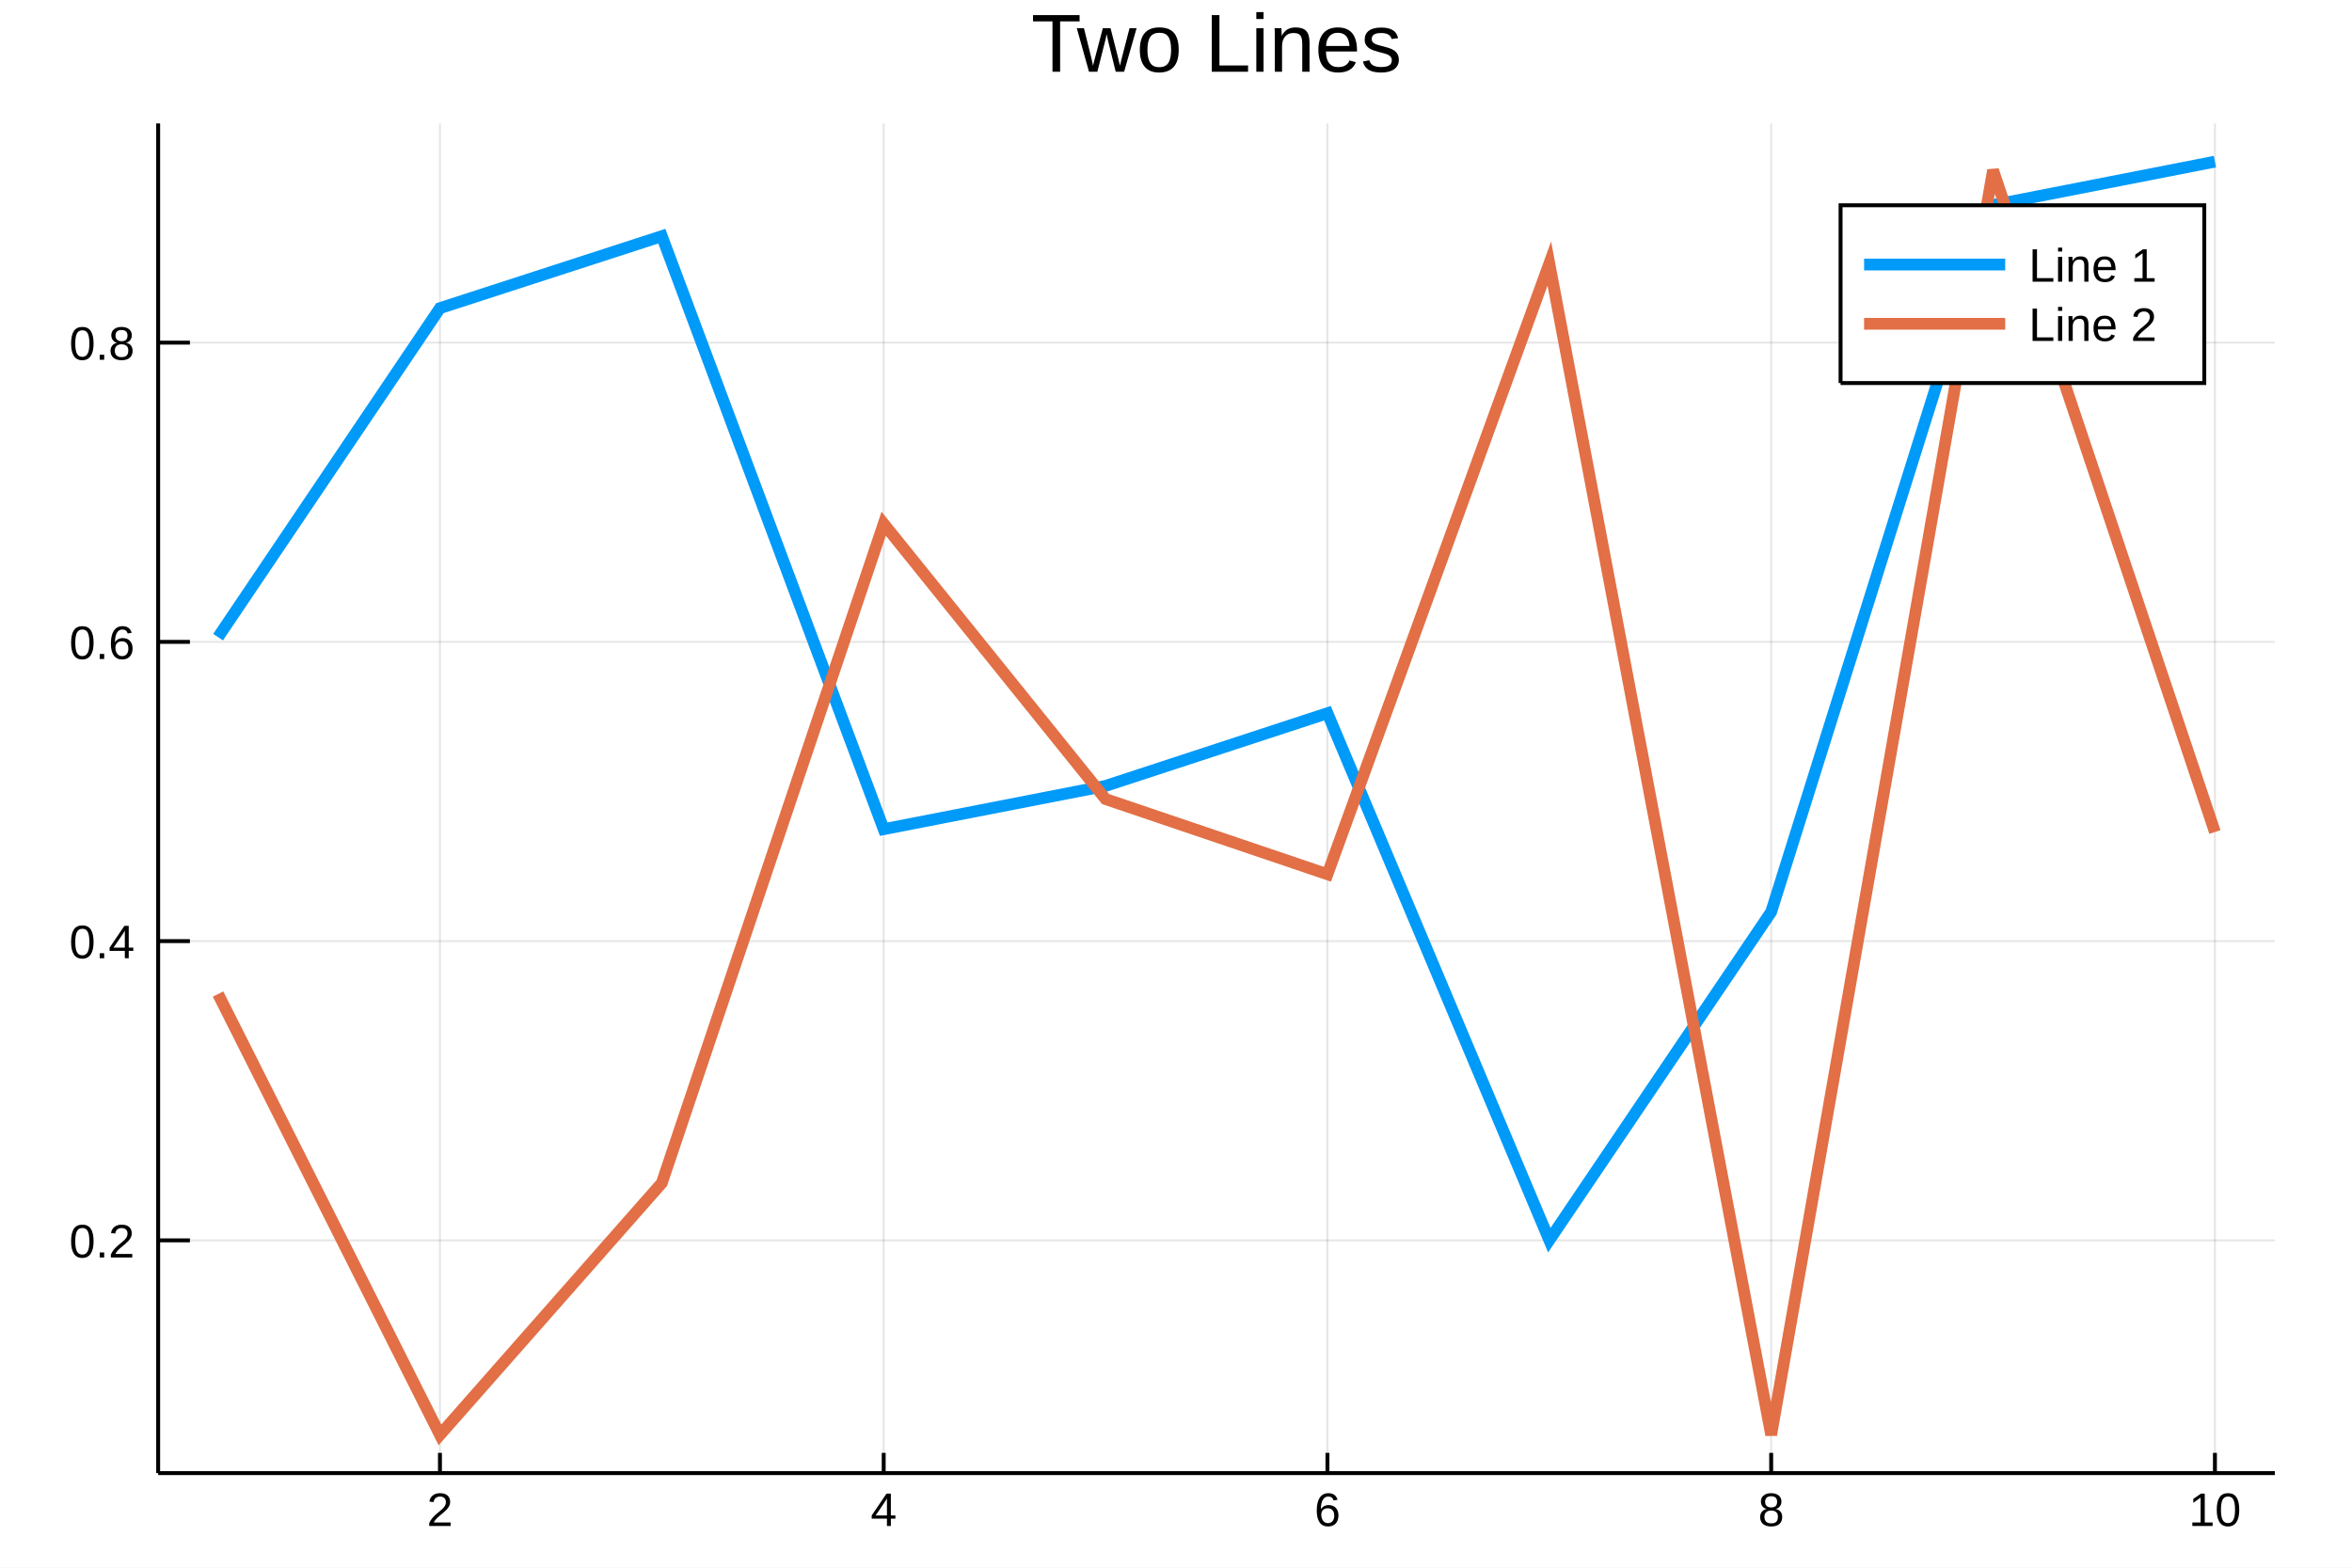
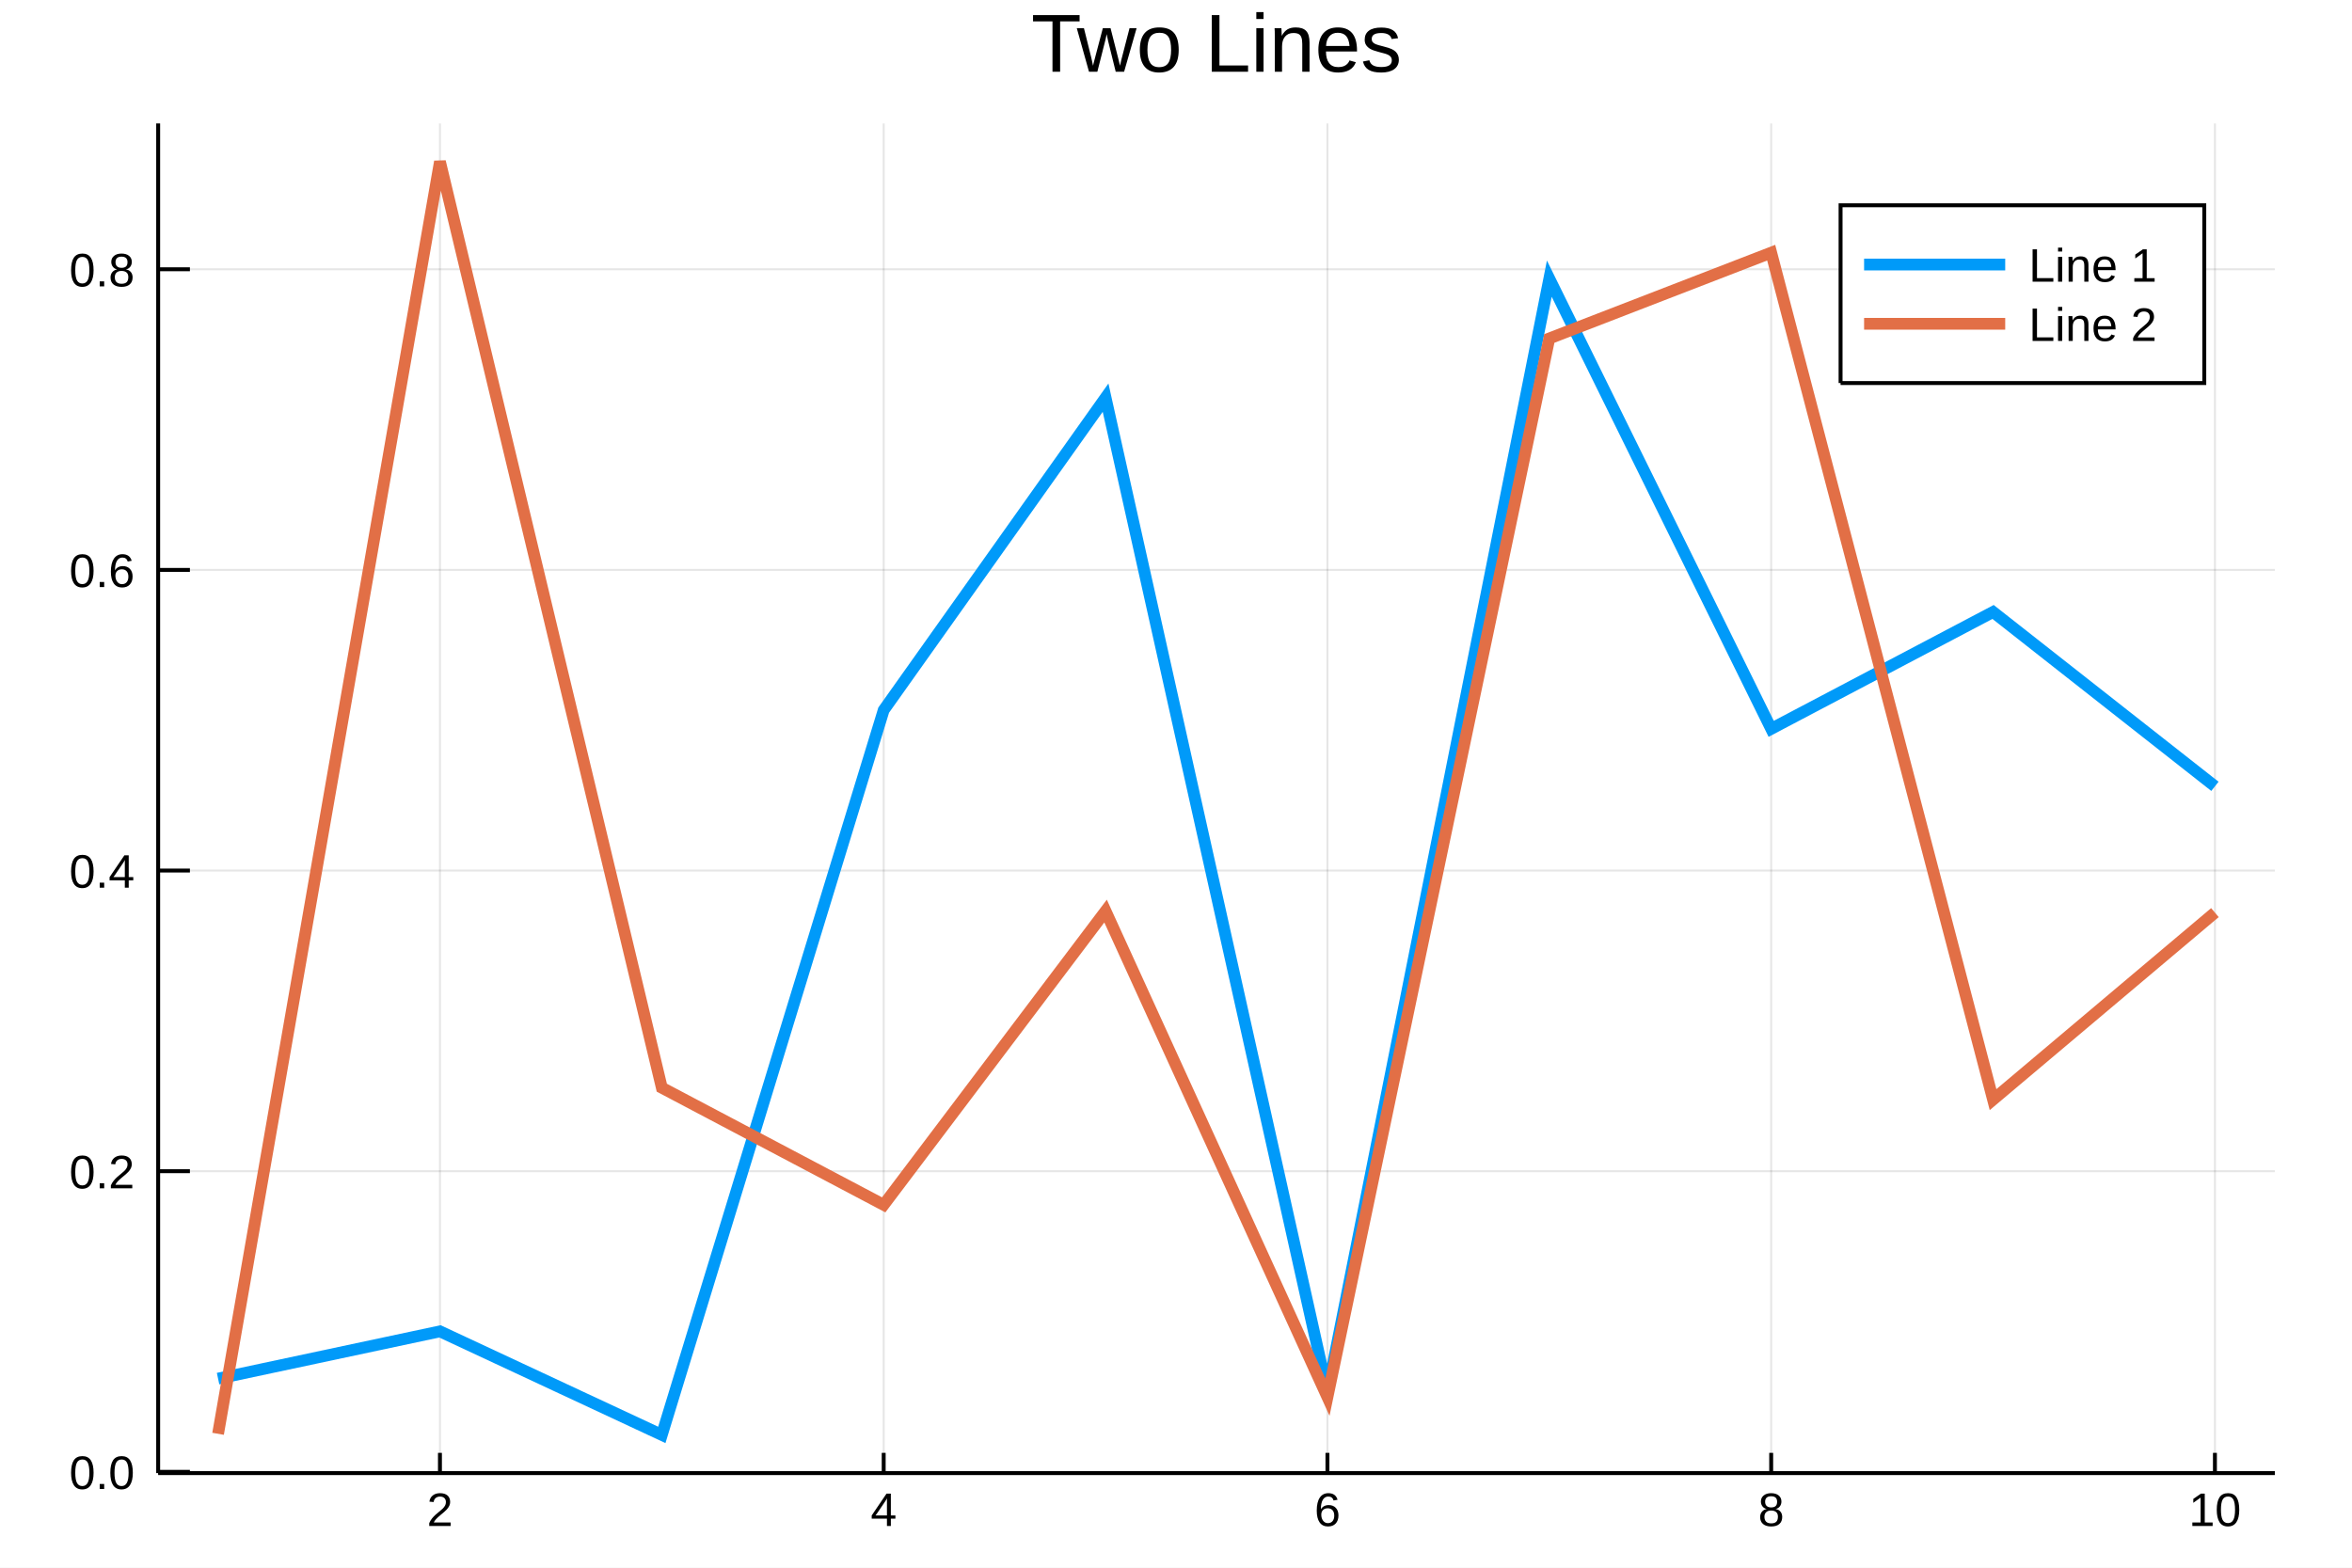
<svg xmlns="http://www.w3.org/2000/svg" width="600" height="400" viewBox="0 0 2400 1600">
  <defs>
-     <clipPath id="clip1000">
+     <clipPath id="clip8900">
      <rect x="0" y="0" width="2000" height="2000" />
    </clipPath>
  </defs>
  <defs>
-     <clipPath id="clip1001">
+     <clipPath id="clip8901">
      <rect x="0" y="0" width="2400" height="1600" />
    </clipPath>
  </defs>
-   <polygon clip-path="url(#clip1001)" points=" 0,1600 2400,1600 2400,0 0,0    " fill="#ffffff" fill-rule="evenodd" fill-opacity="1" />
+   <polygon clip-path="url(#clip8901)" points=" 0,1600 2400,1600 2400,0 0,0    " fill="#ffffff" fill-rule="evenodd" fill-opacity="1" />
  <defs>
-     <clipPath id="clip1002">
+     <clipPath id="clip8902">
      <rect x="480" y="0" width="1681" height="1600" />
    </clipPath>
  </defs>
-   <polygon clip-path="url(#clip1001)" points=" 161.394,1503.47 2321.26,1503.47 2321.26,125.984 161.394,125.984    " fill="#ffffff" fill-rule="evenodd" fill-opacity="1" />
+   <polygon clip-path="url(#clip8901)" points=" 161.394,1503.47 2321.26,1503.47 2321.26,125.984 161.394,125.984    " fill="#ffffff" fill-rule="evenodd" fill-opacity="1" />
  <defs>
-     <clipPath id="clip1003">
+     <clipPath id="clip8903">
      <rect x="161" y="125" width="2161" height="1378" />
    </clipPath>
  </defs>
-   <polyline clip-path="url(#clip1003)" style="stroke:#000000; stroke-width:2; stroke-opacity:0.1; fill:none" points="   448.923,1503.47 448.923,125.984    " />
-   <polyline clip-path="url(#clip1003)" style="stroke:#000000; stroke-width:2; stroke-opacity:0.1; fill:none" points="   901.725,1503.47 901.725,125.984    " />
-   <polyline clip-path="url(#clip1003)" style="stroke:#000000; stroke-width:2; stroke-opacity:0.1; fill:none" points="   1354.53,1503.47 1354.53,125.984    " />
-   <polyline clip-path="url(#clip1003)" style="stroke:#000000; stroke-width:2; stroke-opacity:0.1; fill:none" points="   1807.33,1503.47 1807.33,125.984    " />
-   <polyline clip-path="url(#clip1003)" style="stroke:#000000; stroke-width:2; stroke-opacity:0.1; fill:none" points="   2260.13,1503.47 2260.13,125.984    " />
-   <polyline clip-path="url(#clip1003)" style="stroke:#000000; stroke-width:2; stroke-opacity:0.1; fill:none" points="   161.394,1265.92 2321.26,1265.92    " />
-   <polyline clip-path="url(#clip1003)" style="stroke:#000000; stroke-width:2; stroke-opacity:0.1; fill:none" points="   161.394,960.509 2321.26,960.509    " />
-   <polyline clip-path="url(#clip1003)" style="stroke:#000000; stroke-width:2; stroke-opacity:0.1; fill:none" points="   161.394,655.103 2321.26,655.103    " />
-   <polyline clip-path="url(#clip1003)" style="stroke:#000000; stroke-width:2; stroke-opacity:0.1; fill:none" points="   161.394,349.697 2321.26,349.697    " />
-   <polyline clip-path="url(#clip1001)" style="stroke:#000000; stroke-width:4; stroke-opacity:1; fill:none" points="   161.394,1503.47 2321.26,1503.47    " />
-   <polyline clip-path="url(#clip1001)" style="stroke:#000000; stroke-width:4; stroke-opacity:1; fill:none" points="   161.394,1503.47 161.394,125.984    " />
-   <polyline clip-path="url(#clip1001)" style="stroke:#000000; stroke-width:4; stroke-opacity:1; fill:none" points="   448.923,1503.47 448.923,1482.81    " />
-   <polyline clip-path="url(#clip1001)" style="stroke:#000000; stroke-width:4; stroke-opacity:1; fill:none" points="   901.725,1503.47 901.725,1482.81    " />
-   <polyline clip-path="url(#clip1001)" style="stroke:#000000; stroke-width:4; stroke-opacity:1; fill:none" points="   1354.53,1503.47 1354.53,1482.81    " />
-   <polyline clip-path="url(#clip1001)" style="stroke:#000000; stroke-width:4; stroke-opacity:1; fill:none" points="   1807.33,1503.47 1807.33,1482.81    " />
-   <polyline clip-path="url(#clip1001)" style="stroke:#000000; stroke-width:4; stroke-opacity:1; fill:none" points="   2260.13,1503.47 2260.13,1482.81    " />
-   <polyline clip-path="url(#clip1001)" style="stroke:#000000; stroke-width:4; stroke-opacity:1; fill:none" points="   161.394,1265.92 193.792,1265.92    " />
-   <polyline clip-path="url(#clip1001)" style="stroke:#000000; stroke-width:4; stroke-opacity:1; fill:none" points="   161.394,960.509 193.792,960.509    " />
-   <polyline clip-path="url(#clip1001)" style="stroke:#000000; stroke-width:4; stroke-opacity:1; fill:none" points="   161.394,655.103 193.792,655.103    " />
-   <polyline clip-path="url(#clip1001)" style="stroke:#000000; stroke-width:4; stroke-opacity:1; fill:none" points="   161.394,349.697 193.792,349.697    " />
-   <g clip-path="url(#clip1001)">
+   <polyline clip-path="url(#clip8903)" style="stroke:#000000; stroke-width:2; stroke-opacity:0.1; fill:none" points="   448.923,1503.47 448.923,125.984    " />
+   <polyline clip-path="url(#clip8903)" style="stroke:#000000; stroke-width:2; stroke-opacity:0.1; fill:none" points="   901.725,1503.47 901.725,125.984    " />
+   <polyline clip-path="url(#clip8903)" style="stroke:#000000; stroke-width:2; stroke-opacity:0.1; fill:none" points="   1354.53,1503.47 1354.53,125.984    " />
+   <polyline clip-path="url(#clip8903)" style="stroke:#000000; stroke-width:2; stroke-opacity:0.1; fill:none" points="   1807.33,1503.47 1807.33,125.984    " />
+   <polyline clip-path="url(#clip8903)" style="stroke:#000000; stroke-width:2; stroke-opacity:0.1; fill:none" points="   2260.13,1503.47 2260.13,125.984    " />
+   <polyline clip-path="url(#clip8903)" style="stroke:#000000; stroke-width:2; stroke-opacity:0.1; fill:none" points="   161.394,1502.17 2321.26,1502.17    " />
+   <polyline clip-path="url(#clip8903)" style="stroke:#000000; stroke-width:2; stroke-opacity:0.1; fill:none" points="   161.394,1195.33 2321.26,1195.33    " />
+   <polyline clip-path="url(#clip8903)" style="stroke:#000000; stroke-width:2; stroke-opacity:0.1; fill:none" points="   161.394,888.489 2321.26,888.489    " />
+   <polyline clip-path="url(#clip8903)" style="stroke:#000000; stroke-width:2; stroke-opacity:0.1; fill:none" points="   161.394,581.65 2321.26,581.65    " />
+   <polyline clip-path="url(#clip8903)" style="stroke:#000000; stroke-width:2; stroke-opacity:0.1; fill:none" points="   161.394,274.811 2321.26,274.811    " />
+   <polyline clip-path="url(#clip8901)" style="stroke:#000000; stroke-width:4; stroke-opacity:1; fill:none" points="   161.394,1503.47 2321.26,1503.47    " />
+   <polyline clip-path="url(#clip8901)" style="stroke:#000000; stroke-width:4; stroke-opacity:1; fill:none" points="   161.394,1503.47 161.394,125.984    " />
+   <polyline clip-path="url(#clip8901)" style="stroke:#000000; stroke-width:4; stroke-opacity:1; fill:none" points="   448.923,1503.47 448.923,1482.81    " />
+   <polyline clip-path="url(#clip8901)" style="stroke:#000000; stroke-width:4; stroke-opacity:1; fill:none" points="   901.725,1503.47 901.725,1482.81    " />
+   <polyline clip-path="url(#clip8901)" style="stroke:#000000; stroke-width:4; stroke-opacity:1; fill:none" points="   1354.53,1503.47 1354.53,1482.81    " />
+   <polyline clip-path="url(#clip8901)" style="stroke:#000000; stroke-width:4; stroke-opacity:1; fill:none" points="   1807.33,1503.47 1807.33,1482.81    " />
+   <polyline clip-path="url(#clip8901)" style="stroke:#000000; stroke-width:4; stroke-opacity:1; fill:none" points="   2260.13,1503.47 2260.13,1482.81    " />
+   <polyline clip-path="url(#clip8901)" style="stroke:#000000; stroke-width:4; stroke-opacity:1; fill:none" points="   161.394,1502.17 193.792,1502.17    " />
+   <polyline clip-path="url(#clip8901)" style="stroke:#000000; stroke-width:4; stroke-opacity:1; fill:none" points="   161.394,1195.33 193.792,1195.33    " />
+   <polyline clip-path="url(#clip8901)" style="stroke:#000000; stroke-width:4; stroke-opacity:1; fill:none" points="   161.394,888.489 193.792,888.489    " />
+   <polyline clip-path="url(#clip8901)" style="stroke:#000000; stroke-width:4; stroke-opacity:1; fill:none" points="   161.394,581.65 193.792,581.65    " />
+   <polyline clip-path="url(#clip8901)" style="stroke:#000000; stroke-width:4; stroke-opacity:1; fill:none" points="   161.394,274.811 193.792,274.811    " />
+   <g clip-path="url(#clip8901)">
    <text style="fill:#000000; fill-opacity:1; font-family:Arial,Helvetica Neue,Helvetica,sans-serif; font-size:48px; text-anchor:middle;" transform="rotate(0, 448.923, 1557.47)" x="448.923" y="1557.47">2</text>
  </g>
-   <g clip-path="url(#clip1001)">
+   <g clip-path="url(#clip8901)">
    <text style="fill:#000000; fill-opacity:1; font-family:Arial,Helvetica Neue,Helvetica,sans-serif; font-size:48px; text-anchor:middle;" transform="rotate(0, 901.725, 1557.47)" x="901.725" y="1557.47">4</text>
  </g>
-   <g clip-path="url(#clip1001)">
+   <g clip-path="url(#clip8901)">
    <text style="fill:#000000; fill-opacity:1; font-family:Arial,Helvetica Neue,Helvetica,sans-serif; font-size:48px; text-anchor:middle;" transform="rotate(0, 1354.53, 1557.47)" x="1354.53" y="1557.47">6</text>
  </g>
-   <g clip-path="url(#clip1001)">
+   <g clip-path="url(#clip8901)">
    <text style="fill:#000000; fill-opacity:1; font-family:Arial,Helvetica Neue,Helvetica,sans-serif; font-size:48px; text-anchor:middle;" transform="rotate(0, 1807.33, 1557.47)" x="1807.33" y="1557.47">8</text>
  </g>
-   <g clip-path="url(#clip1001)">
+   <g clip-path="url(#clip8901)">
    <text style="fill:#000000; fill-opacity:1; font-family:Arial,Helvetica Neue,Helvetica,sans-serif; font-size:48px; text-anchor:middle;" transform="rotate(0, 2260.13, 1557.47)" x="2260.13" y="1557.47">10</text>
  </g>
-   <g clip-path="url(#clip1001)">
-     <text style="fill:#000000; fill-opacity:1; font-family:Arial,Helvetica Neue,Helvetica,sans-serif; font-size:48px; text-anchor:end;" transform="rotate(0, 137.394, 1283.42)" x="137.394" y="1283.42">0.2</text>
+   <g clip-path="url(#clip8901)">
+     <text style="fill:#000000; fill-opacity:1; font-family:Arial,Helvetica Neue,Helvetica,sans-serif; font-size:48px; text-anchor:end;" transform="rotate(0, 137.394, 1519.67)" x="137.394" y="1519.67">0.0</text>
  </g>
-   <g clip-path="url(#clip1001)">
-     <text style="fill:#000000; fill-opacity:1; font-family:Arial,Helvetica Neue,Helvetica,sans-serif; font-size:48px; text-anchor:end;" transform="rotate(0, 137.394, 978.009)" x="137.394" y="978.009">0.4</text>
+   <g clip-path="url(#clip8901)">
+     <text style="fill:#000000; fill-opacity:1; font-family:Arial,Helvetica Neue,Helvetica,sans-serif; font-size:48px; text-anchor:end;" transform="rotate(0, 137.394, 1212.83)" x="137.394" y="1212.83">0.2</text>
  </g>
-   <g clip-path="url(#clip1001)">
-     <text style="fill:#000000; fill-opacity:1; font-family:Arial,Helvetica Neue,Helvetica,sans-serif; font-size:48px; text-anchor:end;" transform="rotate(0, 137.394, 672.603)" x="137.394" y="672.603">0.6</text>
+   <g clip-path="url(#clip8901)">
+     <text style="fill:#000000; fill-opacity:1; font-family:Arial,Helvetica Neue,Helvetica,sans-serif; font-size:48px; text-anchor:end;" transform="rotate(0, 137.394, 905.989)" x="137.394" y="905.989">0.4</text>
  </g>
-   <g clip-path="url(#clip1001)">
-     <text style="fill:#000000; fill-opacity:1; font-family:Arial,Helvetica Neue,Helvetica,sans-serif; font-size:48px; text-anchor:end;" transform="rotate(0, 137.394, 367.197)" x="137.394" y="367.197">0.8</text>
+   <g clip-path="url(#clip8901)">
+     <text style="fill:#000000; fill-opacity:1; font-family:Arial,Helvetica Neue,Helvetica,sans-serif; font-size:48px; text-anchor:end;" transform="rotate(0, 137.394, 599.15)" x="137.394" y="599.15">0.6</text>
  </g>
-   <g clip-path="url(#clip1001)">
+   <g clip-path="url(#clip8901)">
+     <text style="fill:#000000; fill-opacity:1; font-family:Arial,Helvetica Neue,Helvetica,sans-serif; font-size:48px; text-anchor:end;" transform="rotate(0, 137.394, 292.311)" x="137.394" y="292.311">0.8</text>
+   </g>
+   <g clip-path="url(#clip8901)">
    <text style="fill:#000000; fill-opacity:1; font-family:Arial,Helvetica Neue,Helvetica,sans-serif; font-size:84px; text-anchor:middle;" transform="rotate(0, 1241.33, 73.2)" x="1241.33" y="73.2">Two Lines</text>
  </g>
-   <polyline clip-path="url(#clip1003)" style="stroke:#009af9; stroke-width:12; stroke-opacity:1; fill:none" points="   222.522,650.274 448.923,314.491 675.324,241.036 901.725,846.266 1128.13,802.104 1354.53,727.916 1580.93,1265.73 1807.33,930.674 2033.73,209.277 2260.13,164.97       " />
-   <polyline clip-path="url(#clip1003)" style="stroke:#e26f46; stroke-width:12; stroke-opacity:1; fill:none" points="   222.522,1014.52 448.923,1464.43 675.324,1207.4 901.725,534.523 1128.13,815.554 1354.53,892.279 1580.93,268.997 1807.33,1464.49 2033.73,173.665 2260.13,849.178       " />
-   <polygon clip-path="url(#clip1001)" points=" 1878.14,390.944 2249.26,390.944 2249.26,209.504 1878.14,209.504    " fill="#ffffff" fill-rule="evenodd" fill-opacity="1" />
-   <polyline clip-path="url(#clip1001)" style="stroke:#000000; stroke-width:4; stroke-opacity:1; fill:none" points="   1878.14,390.944 2249.26,390.944 2249.26,209.504 1878.14,209.504 1878.14,390.944    " />
-   <polyline clip-path="url(#clip1001)" style="stroke:#009af9; stroke-width:12; stroke-opacity:1; fill:none" points="   1902.14,269.984 2046.14,269.984    " />
-   <g clip-path="url(#clip1001)">
+   <polyline clip-path="url(#clip8903)" style="stroke:#009af9; stroke-width:12; stroke-opacity:1; fill:none" points="   222.522,1407.04 448.923,1358.81 675.324,1464.49 901.725,724.741 1128.13,405.866 1354.53,1420.82 1580.93,284.388 1807.33,743.845 2033.73,624.57 2260.13,802.538       " />
+   <polyline clip-path="url(#clip8903)" style="stroke:#e26f46; stroke-width:12; stroke-opacity:1; fill:none" points="   222.522,1463.36 448.923,164.97 675.324,1110.13 901.725,1229.69 1128.13,929.848 1354.53,1425.89 1580.93,345.431 1807.33,257.87 2033.73,1122.3 2260.13,931.419       " />
+   <polygon clip-path="url(#clip8901)" points=" 1878.14,390.944 2249.26,390.944 2249.26,209.504 1878.14,209.504    " fill="#ffffff" fill-rule="evenodd" fill-opacity="1" />
+   <polyline clip-path="url(#clip8901)" style="stroke:#000000; stroke-width:4; stroke-opacity:1; fill:none" points="   1878.14,390.944 2249.26,390.944 2249.26,209.504 1878.14,209.504 1878.14,390.944    " />
+   <polyline clip-path="url(#clip8901)" style="stroke:#009af9; stroke-width:12; stroke-opacity:1; fill:none" points="   1902.14,269.984 2046.14,269.984    " />
+   <g clip-path="url(#clip8901)">
    <text style="fill:#000000; fill-opacity:1; font-family:Arial,Helvetica Neue,Helvetica,sans-serif; font-size:48px; text-anchor:start;" transform="rotate(0, 2070.14, 287.484)" x="2070.14" y="287.484">Line 1</text>
  </g>
-   <polyline clip-path="url(#clip1001)" style="stroke:#e26f46; stroke-width:12; stroke-opacity:1; fill:none" points="   1902.14,330.464 2046.14,330.464    " />
-   <g clip-path="url(#clip1001)">
+   <polyline clip-path="url(#clip8901)" style="stroke:#e26f46; stroke-width:12; stroke-opacity:1; fill:none" points="   1902.14,330.464 2046.14,330.464    " />
+   <g clip-path="url(#clip8901)">
    <text style="fill:#000000; fill-opacity:1; font-family:Arial,Helvetica Neue,Helvetica,sans-serif; font-size:48px; text-anchor:start;" transform="rotate(0, 2070.14, 347.964)" x="2070.14" y="347.964">Line 2</text>
  </g>
</svg>
